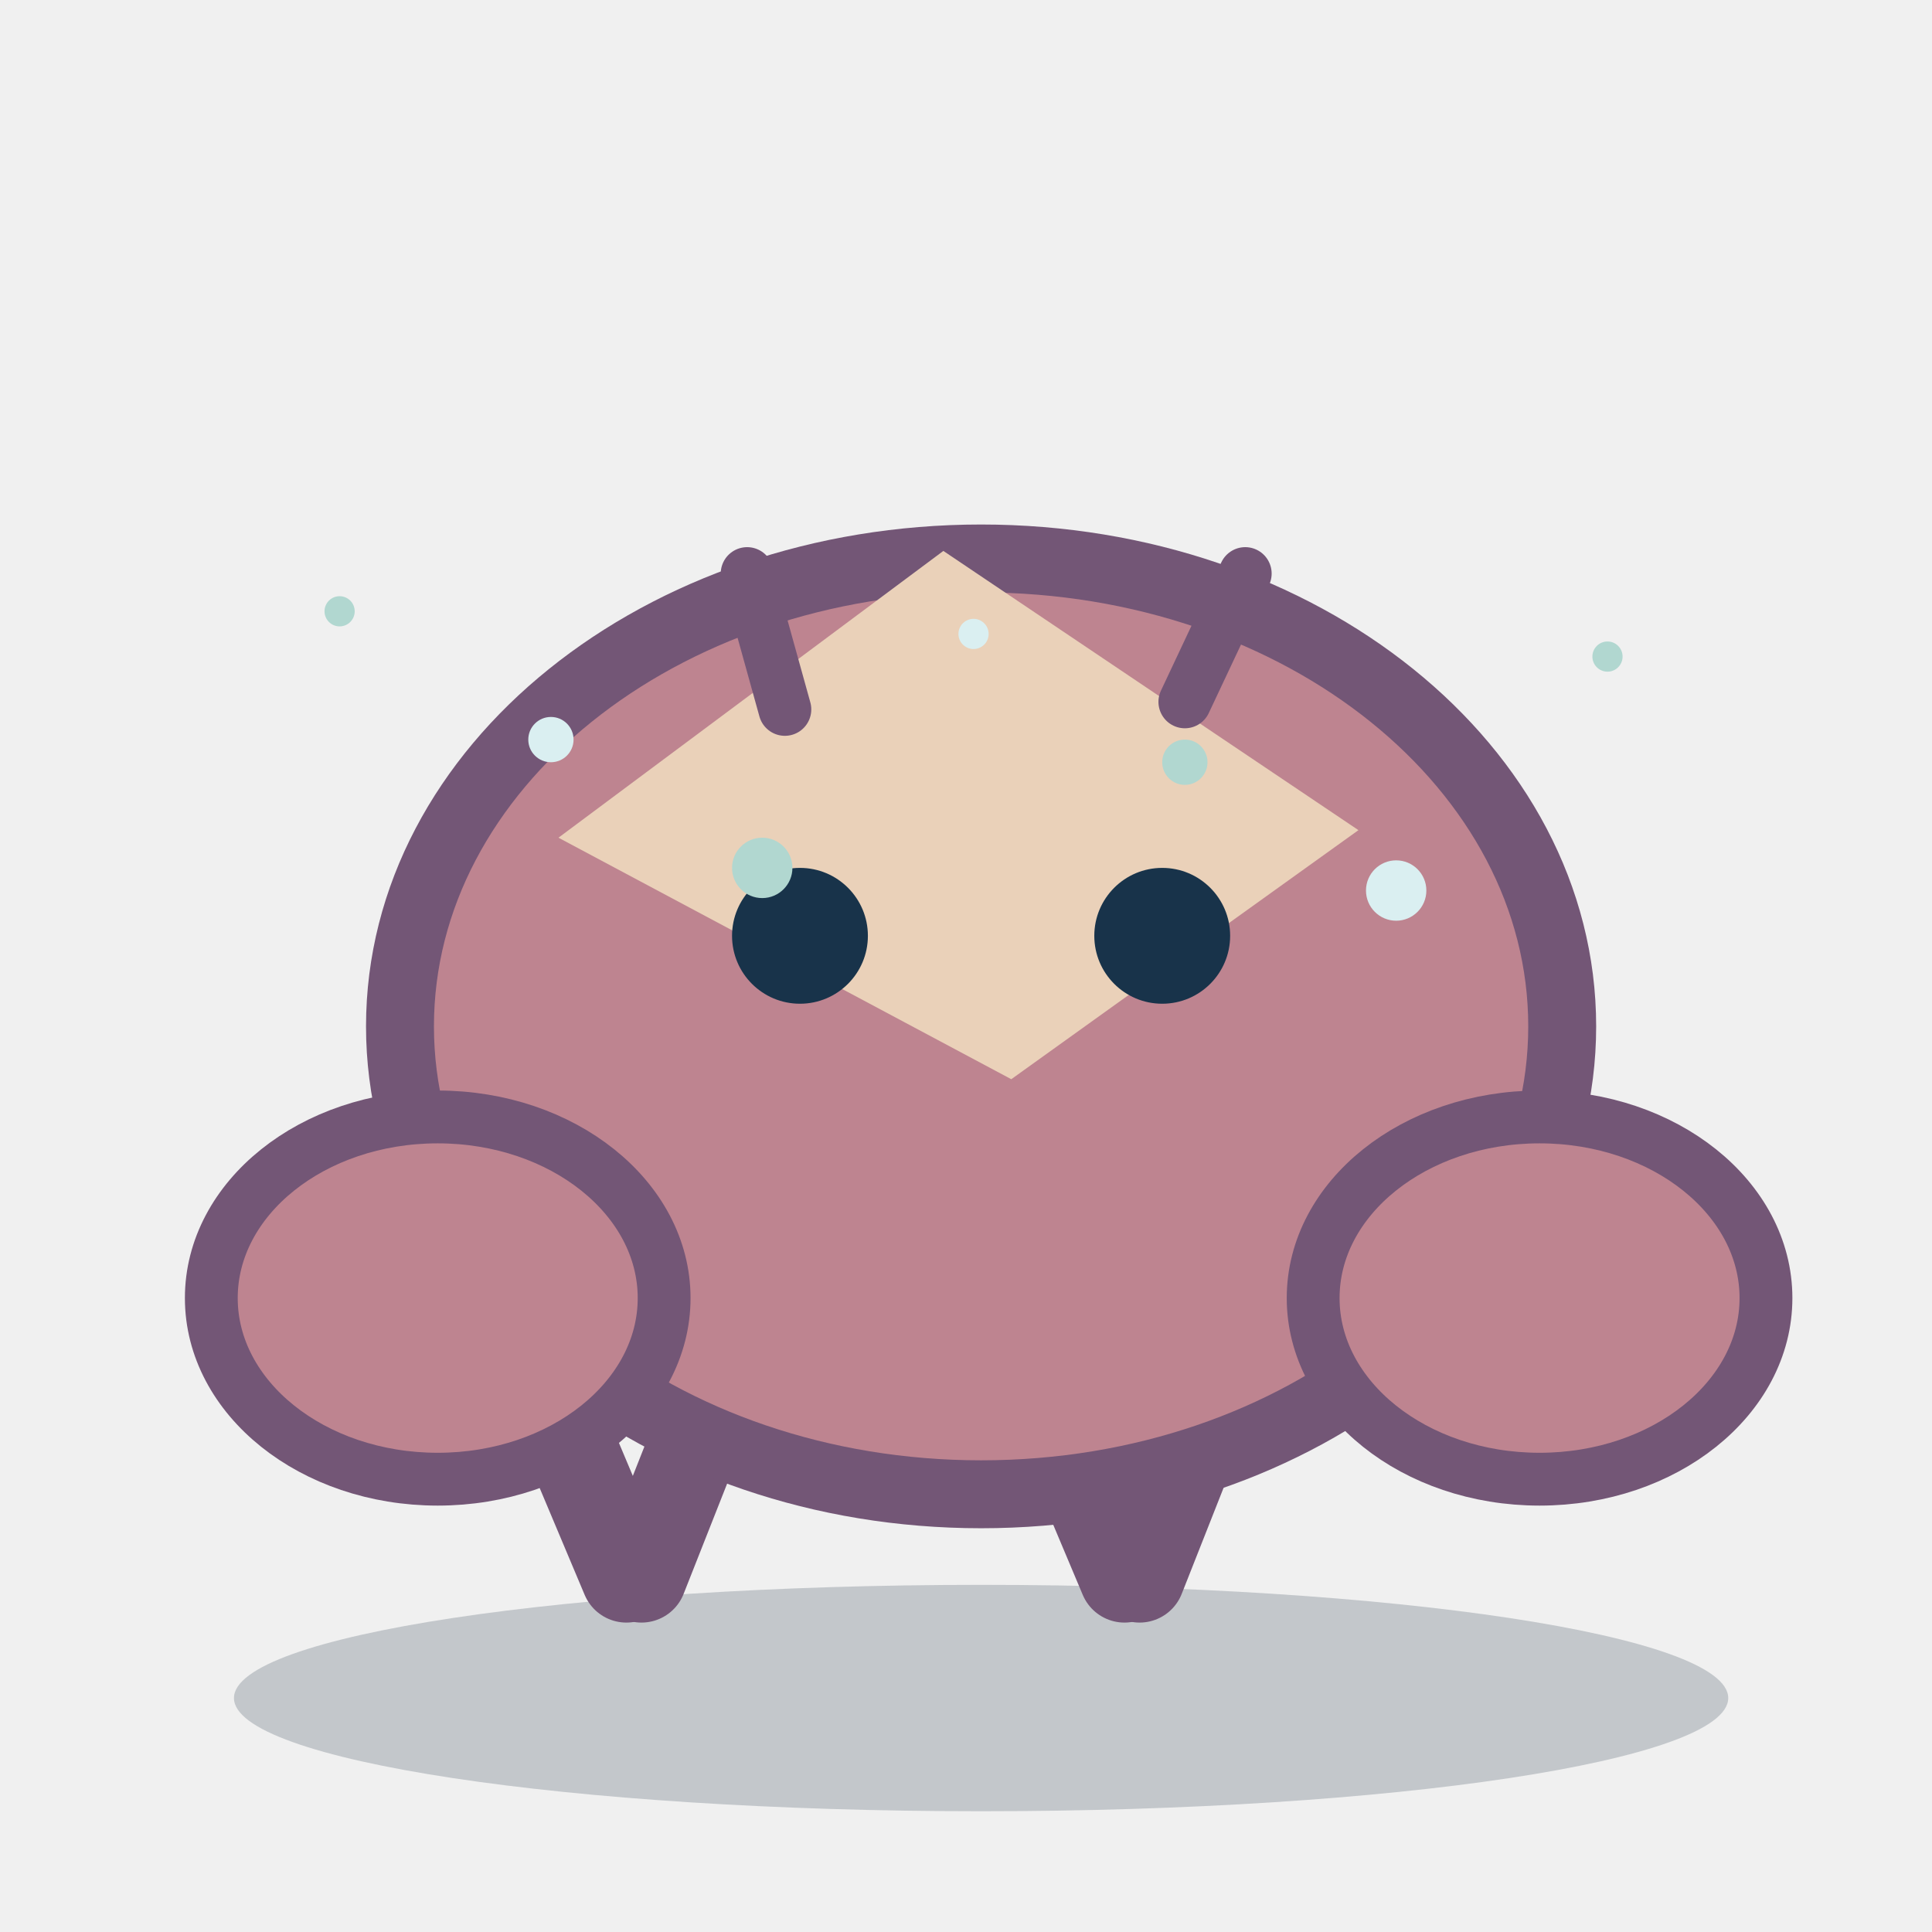
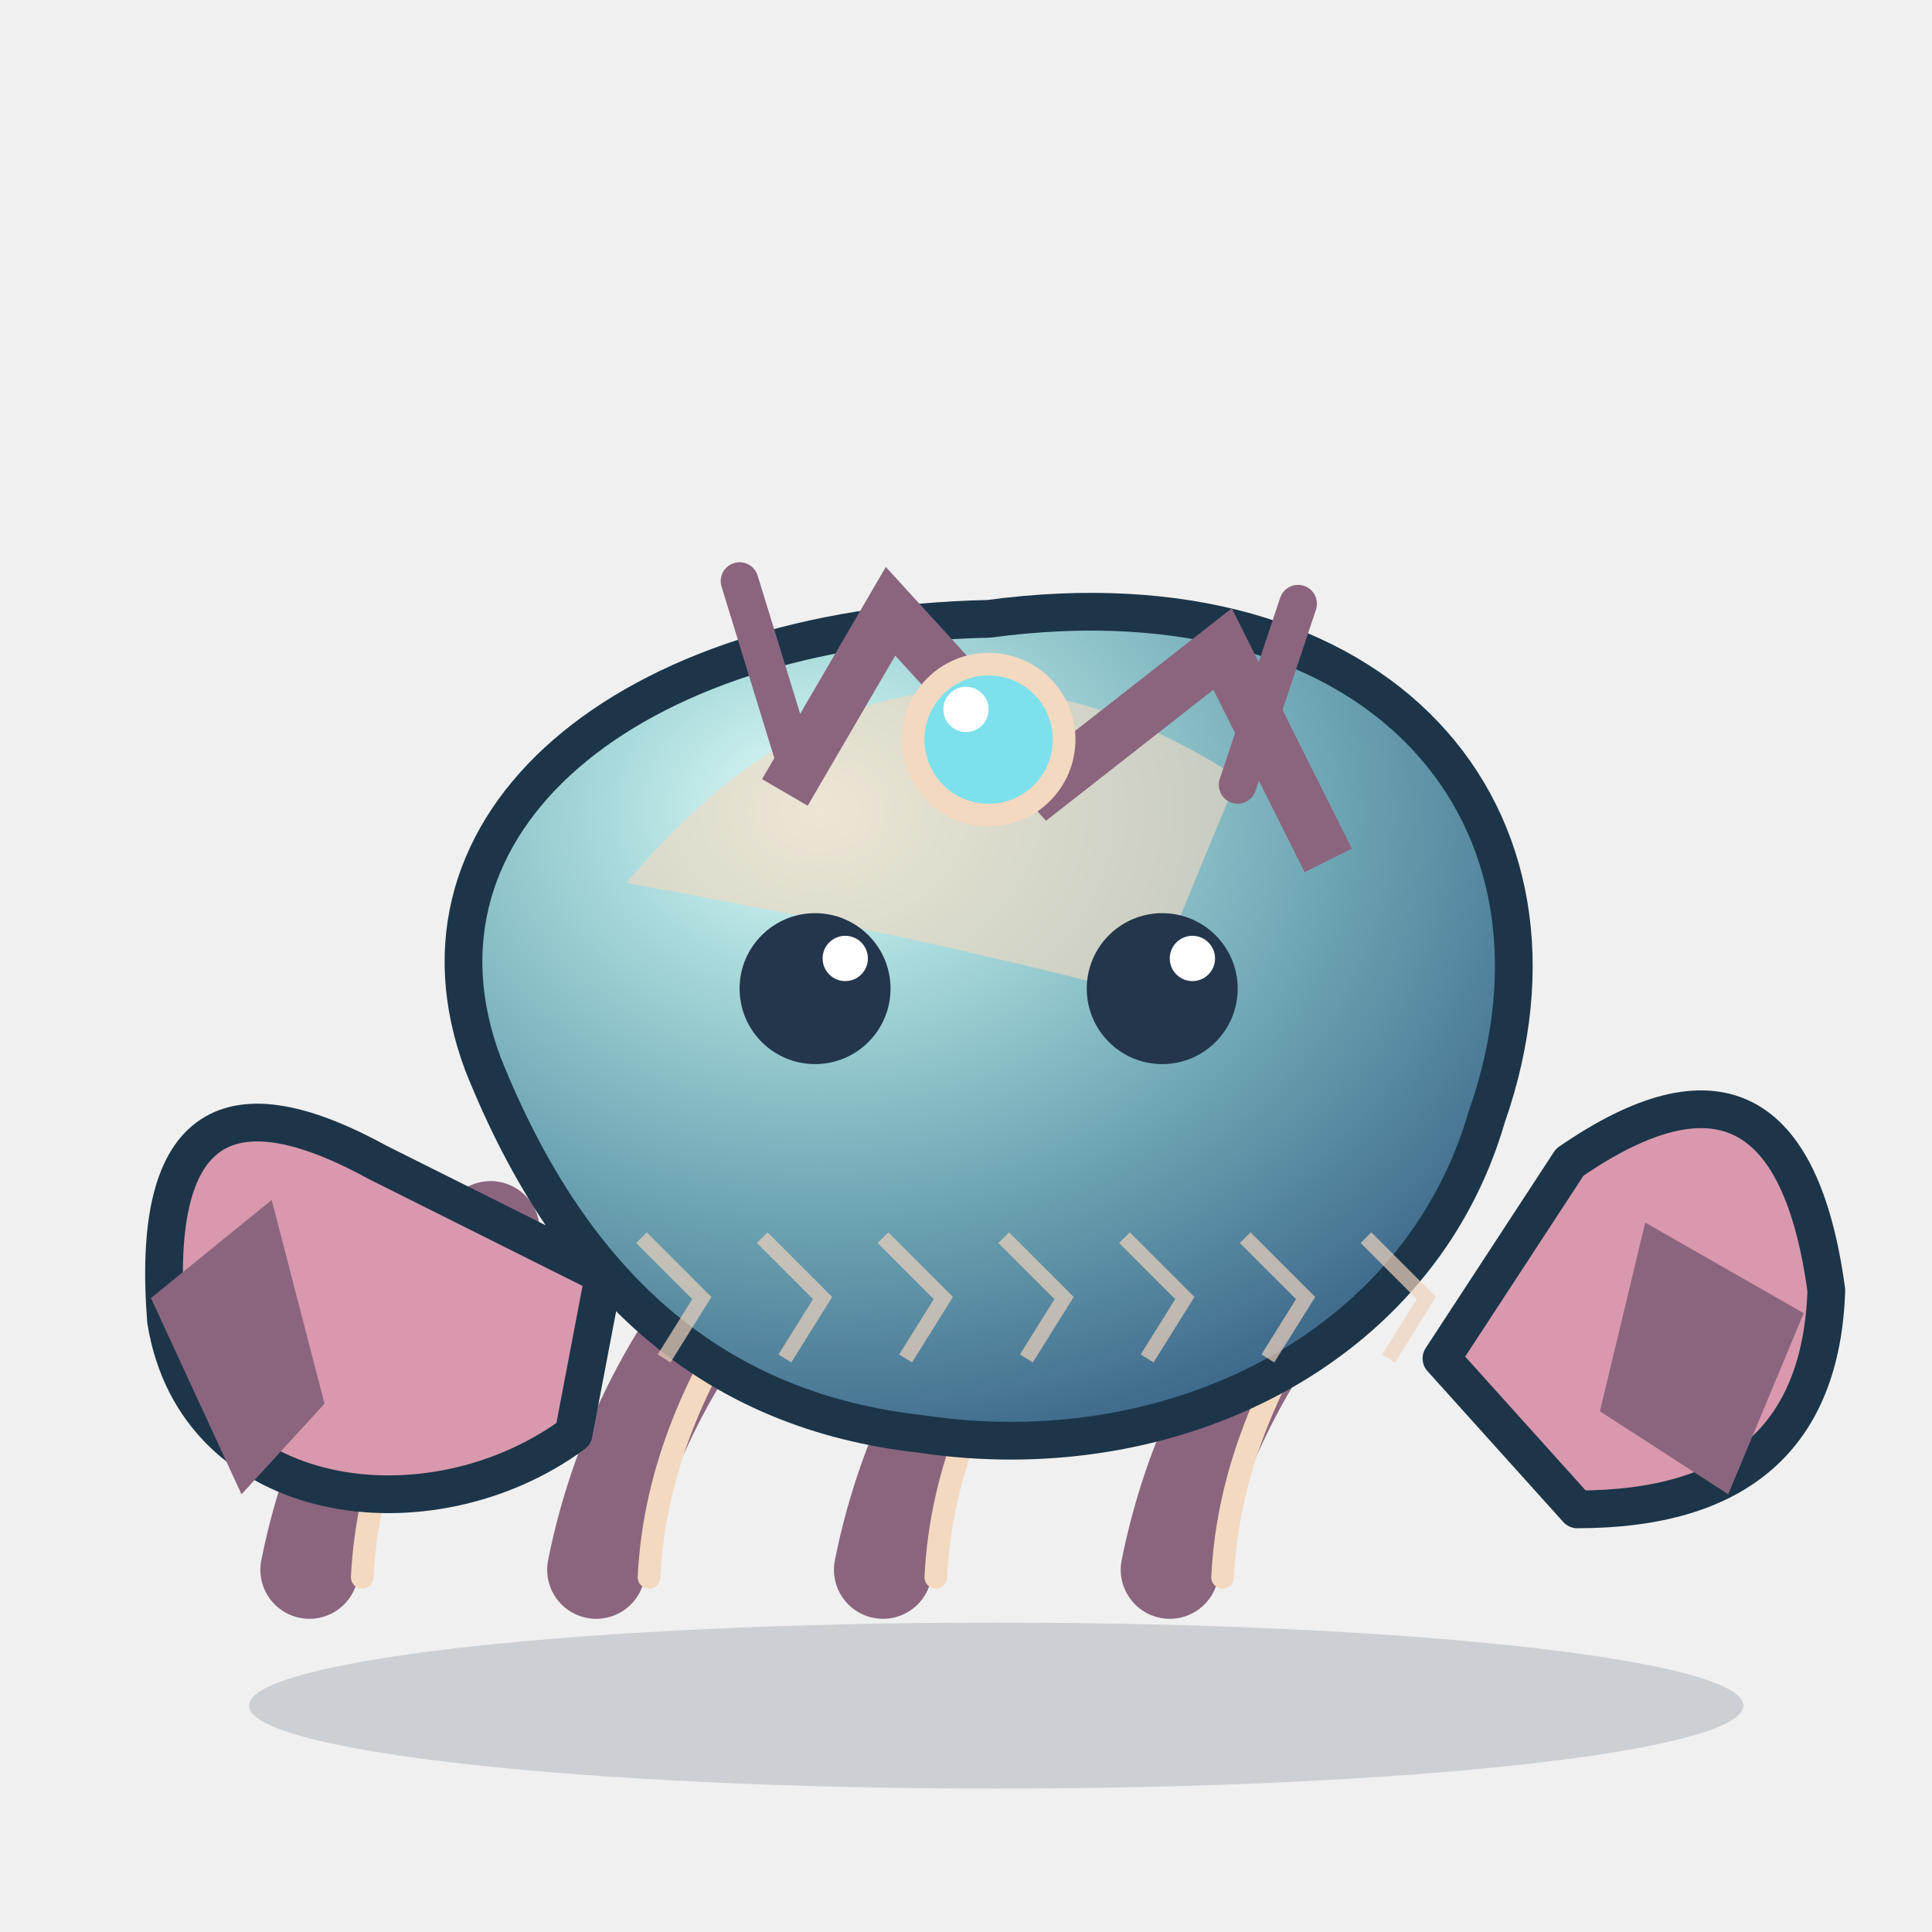
- <svg xmlns="http://www.w3.org/2000/svg" width="256" height="256" viewBox="0 0 256 256" shape-rendering="geometricPrecision">
+ <svg xmlns="http://www.w3.org/2000/svg" width="256" height="256" viewBox="0 0 256 256">
  <defs>
-     <linearGradient id="sky" x2="0" y2="1">
-       <stop stop-color="#2c6c91" />
-       <stop offset=".58" stop-color="#a0cbca" />
-       <stop offset="1" stop-color="#f6d7a7" />
+     <radialGradient id="body" cx=".34" cy=".24" r=".85">
+       <stop stop-color="#e2fcf9" />
+       <stop offset=".23" stop-color="#aadbdc" />
+       <stop offset=".58" stop-color="#6ca4b2" />
+       <stop offset="1" stop-color="#355d83" />
+     </radialGradient>
+     <radialGradient id="halo">
+       <stop stop-color="#b6fff9" stop-opacity=".8" />
+       <stop offset="1" stop-color="#a0ddfa" stop-opacity="0" />
+     </radialGradient>
+     <linearGradient id="floor" x2="0" y2="1">
+       <stop stop-color="#2b607e" />
+       <stop offset="1" stop-color="#142b51" />
    </linearGradient>
-     <linearGradient id="sea" x2="0" y2="1">
-       <stop stop-color="#447f95" />
-       <stop offset="1" stop-color="#143c60" />
-     </linearGradient>
-     <linearGradient id="gold" x2="1" y2="1">
-       <stop stop-color="#fff4b4" />
-       <stop offset=".52" stop-color="#efc06e" />
-       <stop offset="1" stop-color="#9b7456" />
-     </linearGradient>
-     <radialGradient id="halo">
-       <stop stop-color="#c9fff0" stop-opacity=".95" />
-       <stop offset="1" stop-color="#67cbd7" stop-opacity="0" />
-     </radialGradient>
  </defs>
-   <ellipse cx="130" cy="225" rx="99" ry="15" fill="#11253b33" stroke="none" stroke-width="0" />
-   <path d="M67 171 l16 38" fill="none" stroke="#735676" stroke-width="12" stroke-linecap="round" stroke-linejoin="round" />
-   <path d="M100 171 l-15 38" fill="none" stroke="#735676" stroke-width="12" stroke-linecap="round" stroke-linejoin="round" />
-   <path d="M133 171 l16 38" fill="none" stroke="#735676" stroke-width="12" stroke-linecap="round" stroke-linejoin="round" />
-   <path d="M166 171 l-15 38" fill="none" stroke="#735676" stroke-width="12" stroke-linecap="round" stroke-linejoin="round" />
-   <ellipse cx="130" cy="136" rx="77" ry="62" fill="#be8490" stroke="#735676" stroke-width="9" />
-   <polygon points="74,111 125,73 180,110 134,143" fill="#ead1b9" stroke="none" stroke-width="3" stroke-linejoin="round" />
-   <ellipse cx="58" cy="172" rx="30" ry="24" fill="#be8490" stroke="#735676" stroke-width="7" />
-   <ellipse cx="204" cy="172" rx="30" ry="24" fill="#be8490" stroke="#735676" stroke-width="7" />
-   <circle cx="106" cy="124" r="9" fill="#18334a" stroke="none" stroke-width="0" />
-   <circle cx="154" cy="124" r="9" fill="#18334a" stroke="none" stroke-width="0" />
-   <path d="M104 94 L99 76 M157 93 L165 76" fill="none" stroke="#735676" stroke-width="7" stroke-linecap="round" stroke-linejoin="round" />
-   <circle cx="45" cy="81" r="2" fill="#b1d7d0" stroke="none" stroke-width="0" />
-   <circle cx="73" cy="98" r="3" fill="#daeff1" stroke="none" stroke-width="0" />
-   <circle cx="101" cy="115" r="4" fill="#b1d7d0" stroke="none" stroke-width="0" />
-   <circle cx="129" cy="84" r="2" fill="#daeff1" stroke="none" stroke-width="0" />
-   <circle cx="157" cy="101" r="3" fill="#b1d7d0" stroke="none" stroke-width="0" />
-   <circle cx="185" cy="118" r="4" fill="#daeff1" stroke="none" stroke-width="0" />
-   <circle cx="213" cy="87" r="2" fill="#b1d7d0" stroke="none" stroke-width="0" />
+   <ellipse cx="132" cy="226" rx="99" ry="11" fill="#183045" opacity=".17" />
+   <path d="M65 163 Q46 183 41 208" fill="none" stroke="#8b657e" stroke-width="13" stroke-linecap="round" stroke-linejoin="round" />
+   <path d="M65 167 Q49 188 48 209" fill="none" stroke="#f3d9c0" stroke-width="3" stroke-linecap="round" stroke-linejoin="round" />
+   <path d="M103 163 Q84 183 79 208" fill="none" stroke="#8b657e" stroke-width="13" stroke-linecap="round" stroke-linejoin="round" />
+   <path d="M103 167 Q87 188 86 209" fill="none" stroke="#f3d9c0" stroke-width="3" stroke-linecap="round" stroke-linejoin="round" />
+   <path d="M141 163 Q122 183 117 208" fill="none" stroke="#8b657e" stroke-width="13" stroke-linecap="round" stroke-linejoin="round" />
+   <path d="M141 167 Q125 188 124 209" fill="none" stroke="#f3d9c0" stroke-width="3" stroke-linecap="round" stroke-linejoin="round" />
+   <path d="M179 163 Q160 183 155 208" fill="none" stroke="#8b657e" stroke-width="13" stroke-linecap="round" stroke-linejoin="round" />
+   <path d="M179 167 Q163 188 162 209" fill="none" stroke="#f3d9c0" stroke-width="3" stroke-linecap="round" stroke-linejoin="round" />
+   <path d="M64 141 C52 109 83 83 131 82 C183 75 211 108 197 148 C188 179 155 195 122 190 C95 187 76 171 64 141Z" fill="url(#body)" stroke="#1c3549" stroke-width="5" stroke-linejoin="round" />
+   <path d="M83 117 Q119 74 164 103 L152 132 Q122 124 83 117Z" fill="#f3d9c0" opacity=".62" />
+   <path d="M104 105 L118 81 139 104 162 86 176 114" fill="none" stroke="#8b657e" stroke-width="7" />
+   <path d="M50 154 Q19 137 22 175 C26 200 57 204 76 190 L80 169Z" fill="#d998ad" stroke="#1c3549" stroke-width="5" stroke-linejoin="round" />
+   <path d="M208 154 Q237 134 242 171 Q241 200 209 200 L191 180Z" fill="#d998ad" stroke="#1c3549" stroke-width="5" stroke-linejoin="round" />
+   <polygon points="20,172 36,159 43,186 32,198" fill="#8b657e" />
+   <polygon points="239,174 218,162 212,187 229,198" fill="#8b657e" />
+   <path d="M106 103 L98 77 M164 104 L172 80" fill="none" stroke="#8b657e" stroke-width="5" stroke-linecap="round" stroke-linejoin="round" />
+   <circle cx="108" cy="131" r="10" fill="#23364c" />
+   <circle cx="154" cy="131" r="10" fill="#23364c" />
+   <circle cx="112" cy="127" r="3" fill="#fff" />
+   <circle cx="158" cy="127" r="3" fill="#fff" />
+   <path d="M85 164 l8 8 -5 8" fill="none" stroke="#eed2bc" stroke-width="2" opacity=".7" />
+   <path d="M101 164 l8 8 -5 8" fill="none" stroke="#eed2bc" stroke-width="2" opacity=".7" />
+   <path d="M117 164 l8 8 -5 8" fill="none" stroke="#eed2bc" stroke-width="2" opacity=".7" />
+   <path d="M133 164 l8 8 -5 8" fill="none" stroke="#eed2bc" stroke-width="2" opacity=".7" />
+   <path d="M149 164 l8 8 -5 8" fill="none" stroke="#eed2bc" stroke-width="2" opacity=".7" />
+   <path d="M165 164 l8 8 -5 8" fill="none" stroke="#eed2bc" stroke-width="2" opacity=".7" />
+   <path d="M181 164 l8 8 -5 8" fill="none" stroke="#eed2bc" stroke-width="2" opacity=".7" />
+   <circle cx="131" cy="98" r="10" fill="#7ce1ed" stroke="#f3d9c0" stroke-width="3" />
+   <circle cx="128" cy="94" r="3" fill="#fff" />
</svg>
